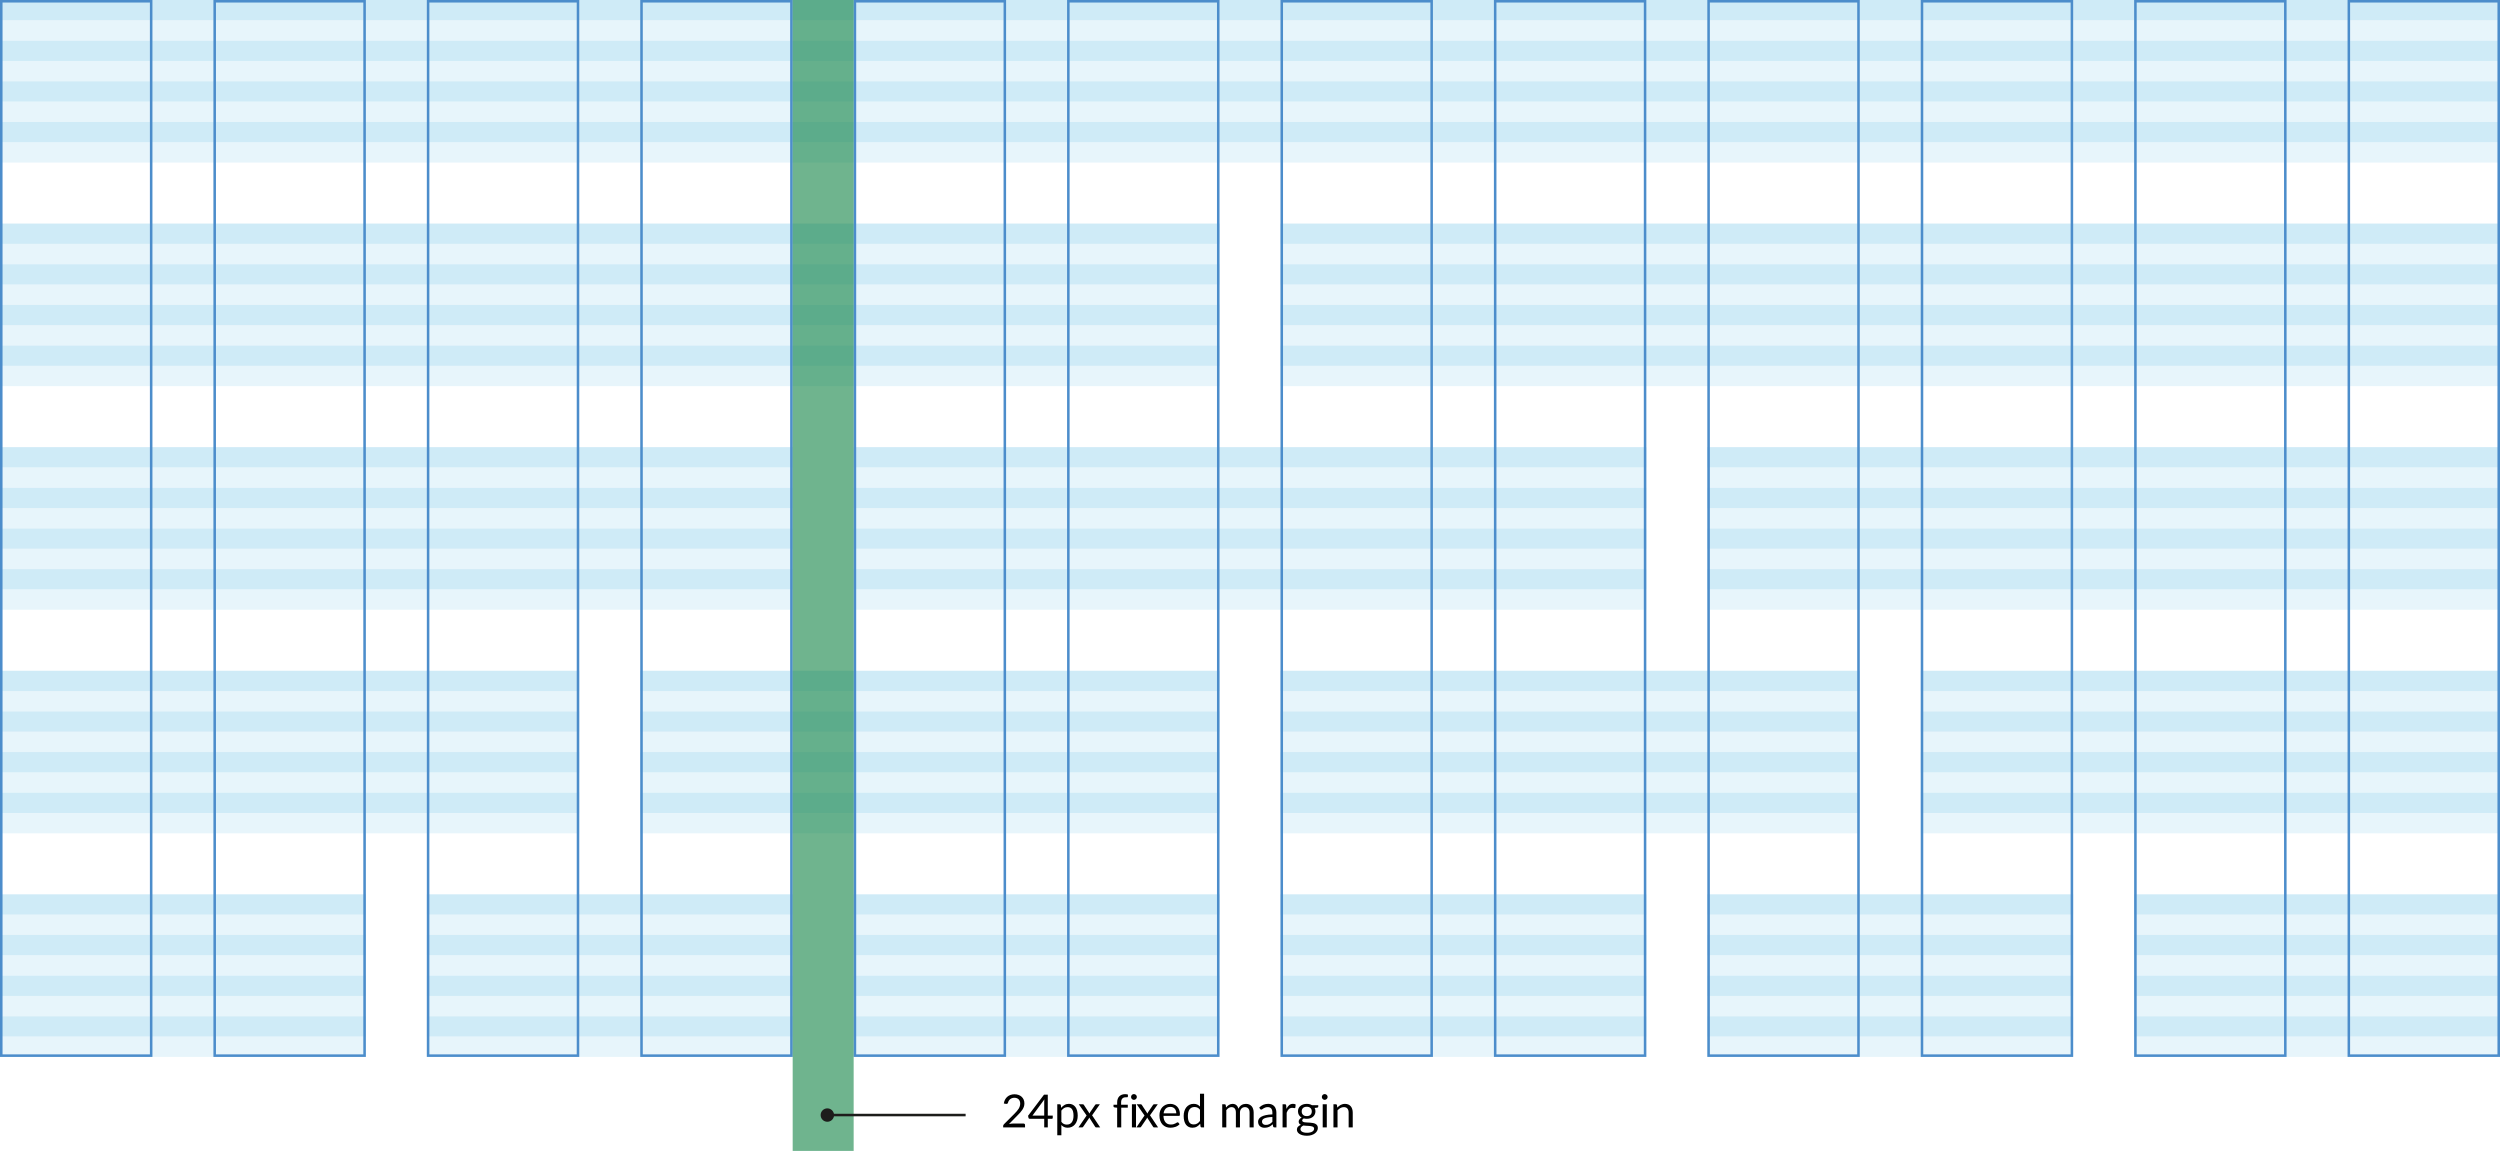
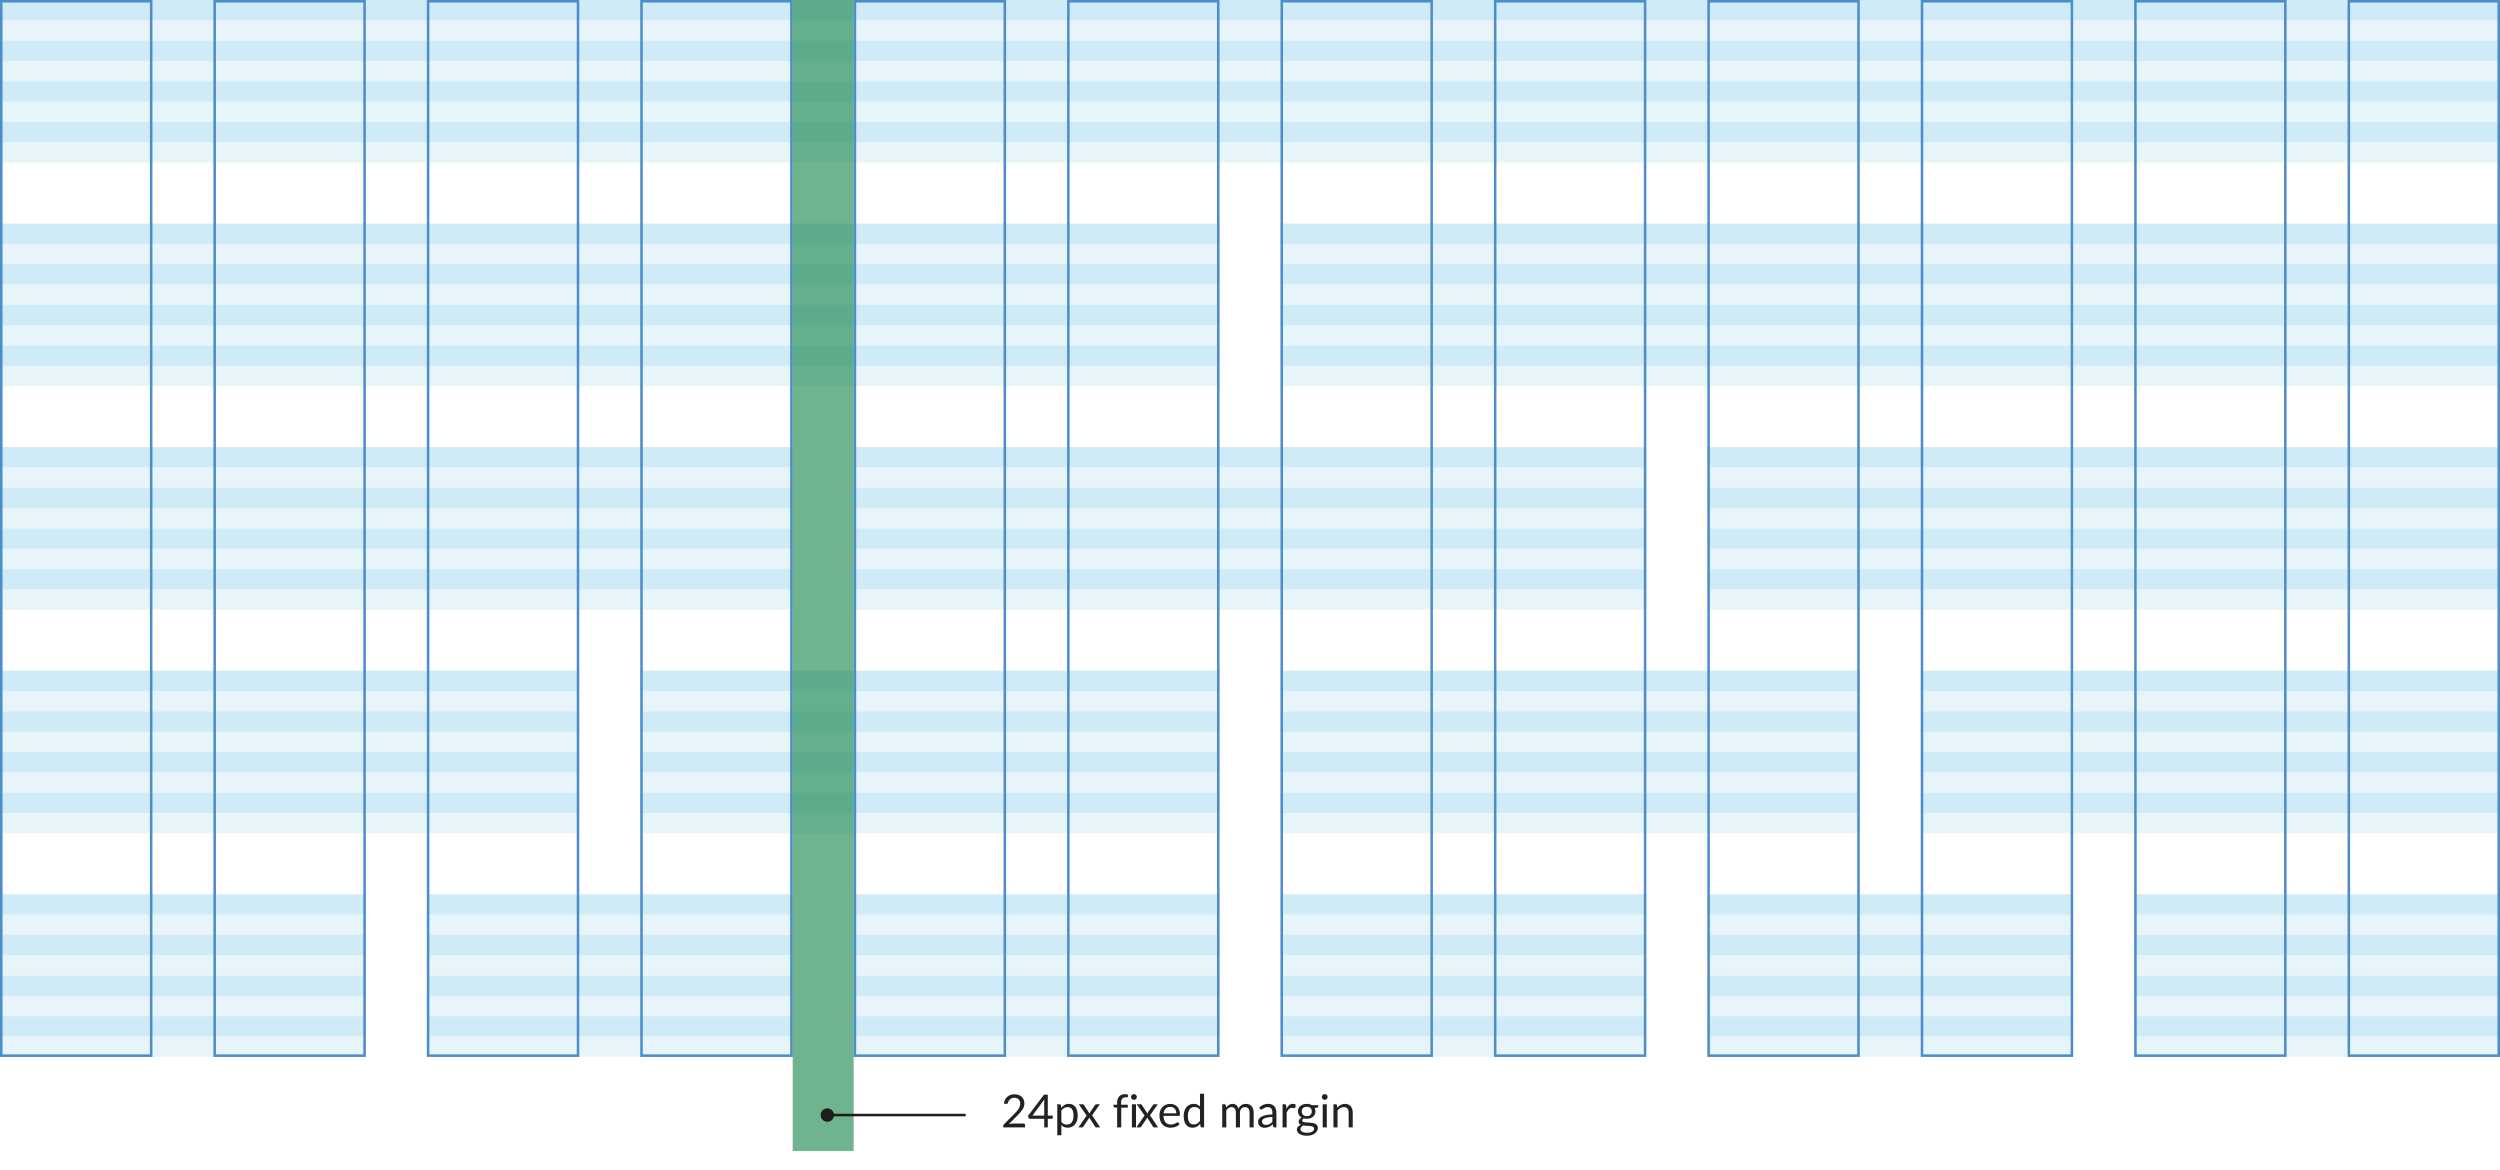
- <svg xmlns="http://www.w3.org/2000/svg" viewBox="0 0 984 460.26">
+ <svg xmlns="http://www.w3.org/2000/svg" id="Layer_2" data-name="Layer 2" viewBox="0 0 984 460.26">
  <defs>
-     <style>.cls-1,.cls-6{fill:none;}.cls-2{fill:#bbe2f3;opacity:0.7;}.cls-3{opacity:0.5;}.cls-4{fill:#4c8dcb;}.cls-5{fill:#0f8243;opacity:0.6;}.cls-6{stroke:#1d1d1b;}.cls-7{clip-path:url(#clip-path);}.cls-8{fill:#1d1d1b;}.cls-9{font-size:18px;font-family:Lato-Regular, Lato;}.cls-10{letter-spacing:-0.03em;}.cls-11{letter-spacing:-0.03em;}.cls-12{letter-spacing:0em;}</style>
+     <style>.cls-1,.cls-6{fill:none;}.cls-2{fill:#bbe2f3;opacity:0.7;}.cls-3{opacity:0.5;}.cls-4{fill:#4c8dcb;}.cls-5{fill:#0f8243;opacity:0.6;}.cls-6{stroke:#1d1d1b;}.cls-7{clip-path:url(#clip-path);}.cls-8{fill:#1d1d1b;}.cls-9{font-size:18px;fill:#222;font-family:Lato-Regular, Lato;}.cls-10{letter-spacing:-0.03em;}.cls-11{letter-spacing:-0.03em;}.cls-12{letter-spacing:0em;}</style>
    <clipPath id="clip-path">
      <rect class="cls-1" x="323" y="410.16" width="387.08" height="45.01" />
    </clipPath>
  </defs>
-   <g id="Layer_1" data-name="Layer 1">
-     <rect class="cls-2" width="984" height="8" />
-     <g class="cls-3">
-       <rect class="cls-2" y="8" width="984" height="8" />
-     </g>
-     <rect class="cls-2" y="16" width="984" height="8" />
-     <g class="cls-3">
-       <rect class="cls-2" y="24" width="984" height="8" />
-     </g>
-     <rect class="cls-2" y="32" width="984" height="8" />
-     <g class="cls-3">
-       <rect class="cls-2" y="40" width="984" height="8" />
-     </g>
-     <rect class="cls-2" y="48" width="984" height="8" />
-     <g class="cls-3">
-       <rect class="cls-2" y="56" width="984" height="8" />
-     </g>
-     <rect class="cls-2" y="88" width="480" height="8" />
-     <g class="cls-3">
-       <rect class="cls-2" y="96" width="480" height="8" />
-     </g>
-     <rect class="cls-2" y="104" width="480" height="8" />
-     <g class="cls-3">
-       <rect class="cls-2" y="112" width="480" height="8" />
-     </g>
-     <rect class="cls-2" y="120" width="480" height="8" />
-     <g class="cls-3">
-       <rect class="cls-2" y="128" width="480" height="8" />
-     </g>
-     <rect class="cls-2" y="136" width="480" height="8" />
-     <g class="cls-3">
-       <rect class="cls-2" y="144" width="480" height="8" />
-     </g>
-     <rect class="cls-2" x="504" y="88" width="480" height="8" />
-     <g class="cls-3">
-       <rect class="cls-2" x="504" y="96" width="480" height="8" />
-     </g>
-     <rect class="cls-2" x="504" y="104" width="480" height="8" />
-     <g class="cls-3">
-       <rect class="cls-2" x="504" y="112" width="480" height="8" />
-     </g>
-     <rect class="cls-2" x="504" y="120" width="480" height="8" />
-     <g class="cls-3">
-       <rect class="cls-2" x="504" y="128" width="480" height="8" />
-     </g>
-     <rect class="cls-2" x="504" y="136" width="480" height="8" />
-     <g class="cls-3">
-       <rect class="cls-2" x="504" y="144" width="480" height="8" />
-     </g>
-     <rect class="cls-2" y="176" width="312" height="8" />
-     <g class="cls-3">
-       <rect class="cls-2" y="184" width="312" height="8" />
-     </g>
-     <rect class="cls-2" y="192" width="312" height="8" />
-     <g class="cls-3">
-       <rect class="cls-2" y="200" width="312" height="8" />
-     </g>
-     <rect class="cls-2" y="208" width="312" height="8" />
-     <g class="cls-3">
-       <rect class="cls-2" y="216" width="312" height="8" />
-     </g>
-     <rect class="cls-2" y="224" width="312" height="8" />
-     <g class="cls-3">
-       <rect class="cls-2" y="232" width="312" height="8" />
-     </g>
-     <rect class="cls-2" y="264" width="228" height="8" />
-     <g class="cls-3">
-       <rect class="cls-2" y="272" width="228" height="8" />
-     </g>
-     <rect class="cls-2" y="280" width="228" height="8" />
-     <g class="cls-3">
-       <rect class="cls-2" y="288" width="228" height="8" />
-     </g>
-     <rect class="cls-2" y="296" width="228" height="8" />
-     <g class="cls-3">
-       <rect class="cls-2" y="304" width="228" height="8" />
-     </g>
-     <rect class="cls-2" y="312" width="228" height="8" />
-     <g class="cls-3">
-       <rect class="cls-2" y="320" width="228" height="8" />
-     </g>
-     <rect class="cls-2" y="352" width="144" height="8" />
-     <g class="cls-3">
-       <rect class="cls-2" y="360" width="144" height="8" />
-     </g>
-     <rect class="cls-2" y="368" width="144" height="8" />
-     <g class="cls-3">
-       <rect class="cls-2" y="376" width="144" height="8" />
-     </g>
-     <rect class="cls-2" y="384" width="144" height="8" />
-     <g class="cls-3">
-       <rect class="cls-2" y="392" width="144" height="8" />
-     </g>
-     <rect class="cls-2" y="400" width="144" height="8" />
-     <g class="cls-3">
-       <rect class="cls-2" y="408" width="144" height="8" />
-     </g>
-     <rect class="cls-2" x="168" y="352" width="144" height="8" />
-     <g class="cls-3">
-       <rect class="cls-2" x="168" y="360" width="144" height="8" />
-     </g>
-     <rect class="cls-2" x="168" y="368" width="144" height="8" />
-     <g class="cls-3">
-       <rect class="cls-2" x="168" y="376" width="144" height="8" />
-     </g>
-     <rect class="cls-2" x="168" y="384" width="144" height="8" />
-     <g class="cls-3">
-       <rect class="cls-2" x="168" y="392" width="144" height="8" />
-     </g>
-     <rect class="cls-2" x="168" y="400" width="144" height="8" />
-     <g class="cls-3">
-       <rect class="cls-2" x="168" y="408" width="144" height="8" />
-     </g>
-     <rect class="cls-2" x="336" y="352" width="144" height="8" />
-     <g class="cls-3">
-       <rect class="cls-2" x="336" y="360" width="144" height="8" />
-     </g>
-     <rect class="cls-2" x="336" y="368" width="144" height="8" />
-     <g class="cls-3">
-       <rect class="cls-2" x="336" y="376" width="144" height="8" />
-     </g>
-     <rect class="cls-2" x="336" y="384" width="144" height="8" />
-     <g class="cls-3">
-       <rect class="cls-2" x="336" y="392" width="144" height="8" />
-     </g>
-     <rect class="cls-2" x="336" y="400" width="144" height="8" />
-     <g class="cls-3">
-       <rect class="cls-2" x="336" y="408" width="144" height="8" />
-     </g>
-     <rect class="cls-2" x="504" y="352" width="144" height="8" />
-     <g class="cls-3">
-       <rect class="cls-2" x="504" y="360" width="144" height="8" />
-     </g>
-     <rect class="cls-2" x="504" y="368" width="144" height="8" />
-     <g class="cls-3">
-       <rect class="cls-2" x="504" y="376" width="144" height="8" />
-     </g>
-     <rect class="cls-2" x="504" y="384" width="144" height="8" />
-     <g class="cls-3">
-       <rect class="cls-2" x="504" y="392" width="144" height="8" />
-     </g>
-     <rect class="cls-2" x="504" y="400" width="144" height="8" />
-     <g class="cls-3">
-       <rect class="cls-2" x="504" y="408" width="144" height="8" />
-     </g>
-     <rect class="cls-2" x="672" y="352" width="144" height="8" />
-     <g class="cls-3">
-       <rect class="cls-2" x="672" y="360" width="144" height="8" />
-     </g>
-     <rect class="cls-2" x="672" y="368" width="144" height="8" />
-     <g class="cls-3">
-       <rect class="cls-2" x="672" y="376" width="144" height="8" />
-     </g>
-     <rect class="cls-2" x="672" y="384" width="144" height="8" />
-     <g class="cls-3">
-       <rect class="cls-2" x="672" y="392" width="144" height="8" />
-     </g>
-     <rect class="cls-2" x="672" y="400" width="144" height="8" />
-     <g class="cls-3">
-       <rect class="cls-2" x="672" y="408" width="144" height="8" />
-     </g>
-     <rect class="cls-2" x="840" y="352" width="144" height="8" />
-     <g class="cls-3">
-       <rect class="cls-2" x="840" y="360" width="144" height="8" />
-     </g>
-     <rect class="cls-2" x="840" y="368" width="144" height="8" />
-     <g class="cls-3">
-       <rect class="cls-2" x="840" y="376" width="144" height="8" />
-     </g>
-     <rect class="cls-2" x="840" y="384" width="144" height="8" />
-     <g class="cls-3">
-       <rect class="cls-2" x="840" y="392" width="144" height="8" />
-     </g>
-     <rect class="cls-2" x="840" y="400" width="144" height="8" />
-     <g class="cls-3">
-       <rect class="cls-2" x="840" y="408" width="144" height="8" />
-     </g>
-     <rect class="cls-2" x="252" y="264" width="228" height="8" />
-     <g class="cls-3">
-       <rect class="cls-2" x="252" y="272" width="228" height="8" />
-     </g>
-     <rect class="cls-2" x="252" y="280" width="228" height="8" />
-     <g class="cls-3">
-       <rect class="cls-2" x="252" y="288" width="228" height="8" />
-     </g>
-     <rect class="cls-2" x="252" y="296" width="228" height="8" />
-     <g class="cls-3">
-       <rect class="cls-2" x="252" y="304" width="228" height="8" />
-     </g>
-     <rect class="cls-2" x="252" y="312" width="228" height="8" />
-     <g class="cls-3">
-       <rect class="cls-2" x="252" y="320" width="228" height="8" />
-     </g>
-     <rect class="cls-2" x="504" y="264" width="228" height="8" />
-     <g class="cls-3">
-       <rect class="cls-2" x="504" y="272" width="228" height="8" />
-     </g>
-     <rect class="cls-2" x="504" y="280" width="228" height="8" />
-     <g class="cls-3">
-       <rect class="cls-2" x="504" y="288" width="228" height="8" />
-     </g>
-     <rect class="cls-2" x="504" y="296" width="228" height="8" />
-     <g class="cls-3">
-       <rect class="cls-2" x="504" y="304" width="228" height="8" />
-     </g>
-     <rect class="cls-2" x="504" y="312" width="228" height="8" />
-     <g class="cls-3">
-       <rect class="cls-2" x="504" y="320" width="228" height="8" />
-     </g>
-     <rect class="cls-2" x="756" y="264" width="228" height="8" />
-     <g class="cls-3">
-       <rect class="cls-2" x="756" y="272" width="228" height="8" />
-     </g>
-     <rect class="cls-2" x="756" y="280" width="228" height="8" />
-     <g class="cls-3">
-       <rect class="cls-2" x="756" y="288" width="228" height="8" />
-     </g>
-     <rect class="cls-2" x="756" y="296" width="228" height="8" />
-     <g class="cls-3">
-       <rect class="cls-2" x="756" y="304" width="228" height="8" />
-     </g>
-     <rect class="cls-2" x="756" y="312" width="228" height="8" />
-     <g class="cls-3">
-       <rect class="cls-2" x="756" y="320" width="228" height="8" />
-     </g>
-     <rect class="cls-2" x="336" y="176" width="312" height="8" />
-     <g class="cls-3">
-       <rect class="cls-2" x="336" y="184" width="312" height="8" />
-     </g>
-     <rect class="cls-2" x="336" y="192" width="312" height="8" />
-     <g class="cls-3">
-       <rect class="cls-2" x="336" y="200" width="312" height="8" />
-     </g>
-     <rect class="cls-2" x="336" y="208" width="312" height="8" />
-     <g class="cls-3">
-       <rect class="cls-2" x="336" y="216" width="312" height="8" />
-     </g>
-     <rect class="cls-2" x="336" y="224" width="312" height="8" />
-     <g class="cls-3">
-       <rect class="cls-2" x="336" y="232" width="312" height="8" />
-     </g>
-     <rect class="cls-2" x="672" y="176" width="312" height="8" />
-     <g class="cls-3">
-       <rect class="cls-2" x="672" y="184" width="312" height="8" />
-     </g>
-     <rect class="cls-2" x="672" y="192" width="312" height="8" />
-     <g class="cls-3">
-       <rect class="cls-2" x="672" y="200" width="312" height="8" />
-     </g>
-     <rect class="cls-2" x="672" y="208" width="312" height="8" />
-     <g class="cls-3">
-       <rect class="cls-2" x="672" y="216" width="312" height="8" />
-     </g>
-     <rect class="cls-2" x="672" y="224" width="312" height="8" />
-     <g class="cls-3">
-       <rect class="cls-2" x="672" y="232" width="312" height="8" />
-     </g>
-     <path class="cls-4" d="M59,1V415H1V1H59m1-1H0V416H60V0Z" />
-     <path class="cls-4" d="M143,1V415H85V1h58m1-1H84V416h60V0Z" />
-     <path class="cls-4" d="M227,1V415H169V1h58m1-1H168V416h60V0Z" />
-     <path class="cls-4" d="M311,1V415H253V1h58m1-1H252V416h60V0Z" />
-     <path class="cls-4" d="M395,1V415H337V1h58m1-1H336V416h60V0Z" />
-     <path class="cls-4" d="M479,1V415H421V1h58m1-1H420V416h60V0Z" />
-     <path class="cls-4" d="M563,1V415H505V1h58m1-1H504V416h60V0Z" />
-     <path class="cls-4" d="M647,1V415H589V1h58m1-1H588V416h60V0Z" />
-     <path class="cls-4" d="M731,1V415H673V1h58m1-1H672V416h60V0Z" />
-     <path class="cls-4" d="M815,1V415H757V1h58m1-1H756V416h60V0Z" />
-     <path class="cls-4" d="M899,1V415H841V1h58m1-1H840V416h60V0Z" />
-     <path class="cls-4" d="M983,1V415H925V1h58m1-1H924V416h60V0Z" />
-   </g>
-   <g id="Layer_2" data-name="Layer 2">
-     <rect class="cls-5" x="312" width="24" height="453" />
-     <line class="cls-6" x1="325.64" y1="438.88" x2="380.07" y2="438.88" />
-     <g class="cls-7">
-       <path class="cls-8" d="M325.64,441.53a2.64,2.64,0,1,0-2.64-2.64,2.64,2.64,0,0,0,2.64,2.64" />
-     </g>
-     <text class="cls-9" transform="translate(394 443.75)">24<tspan class="cls-10" x="20.88" y="0">p</tspan>
-       <tspan x="30.28" y="0">x fi</tspan>
-       <tspan class="cls-11" x="53.08" y="0">x</tspan>
-       <tspan class="cls-12" x="61.61" y="0">ed margin</tspan>
-     </text>
-   </g>
+   <rect class="cls-2" width="984" height="8" />
+   <g class="cls-3">
+     <rect class="cls-2" y="8" width="984" height="8" />
+   </g>
+   <rect class="cls-2" y="16" width="984" height="8" />
+   <g class="cls-3">
+     <rect class="cls-2" y="24" width="984" height="8" />
+   </g>
+   <rect class="cls-2" y="32" width="984" height="8" />
+   <g class="cls-3">
+     <rect class="cls-2" y="40" width="984" height="8" />
+   </g>
+   <rect class="cls-2" y="48" width="984" height="8" />
+   <g class="cls-3">
+     <rect class="cls-2" y="56" width="984" height="8" />
+   </g>
+   <rect class="cls-2" y="88" width="480" height="8" />
+   <g class="cls-3">
+     <rect class="cls-2" y="96" width="480" height="8" />
+   </g>
+   <rect class="cls-2" y="104" width="480" height="8" />
+   <g class="cls-3">
+     <rect class="cls-2" y="112" width="480" height="8" />
+   </g>
+   <rect class="cls-2" y="120" width="480" height="8" />
+   <g class="cls-3">
+     <rect class="cls-2" y="128" width="480" height="8" />
+   </g>
+   <rect class="cls-2" y="136" width="480" height="8" />
+   <g class="cls-3">
+     <rect class="cls-2" y="144" width="480" height="8" />
+   </g>
+   <rect class="cls-2" x="504" y="88" width="480" height="8" />
+   <g class="cls-3">
+     <rect class="cls-2" x="504" y="96" width="480" height="8" />
+   </g>
+   <rect class="cls-2" x="504" y="104" width="480" height="8" />
+   <g class="cls-3">
+     <rect class="cls-2" x="504" y="112" width="480" height="8" />
+   </g>
+   <rect class="cls-2" x="504" y="120" width="480" height="8" />
+   <g class="cls-3">
+     <rect class="cls-2" x="504" y="128" width="480" height="8" />
+   </g>
+   <rect class="cls-2" x="504" y="136" width="480" height="8" />
+   <g class="cls-3">
+     <rect class="cls-2" x="504" y="144" width="480" height="8" />
+   </g>
+   <rect class="cls-2" y="176" width="312" height="8" />
+   <g class="cls-3">
+     <rect class="cls-2" y="184" width="312" height="8" />
+   </g>
+   <rect class="cls-2" y="192" width="312" height="8" />
+   <g class="cls-3">
+     <rect class="cls-2" y="200" width="312" height="8" />
+   </g>
+   <rect class="cls-2" y="208" width="312" height="8" />
+   <g class="cls-3">
+     <rect class="cls-2" y="216" width="312" height="8" />
+   </g>
+   <rect class="cls-2" y="224" width="312" height="8" />
+   <g class="cls-3">
+     <rect class="cls-2" y="232" width="312" height="8" />
+   </g>
+   <rect class="cls-2" y="264" width="228" height="8" />
+   <g class="cls-3">
+     <rect class="cls-2" y="272" width="228" height="8" />
+   </g>
+   <rect class="cls-2" y="280" width="228" height="8" />
+   <g class="cls-3">
+     <rect class="cls-2" y="288" width="228" height="8" />
+   </g>
+   <rect class="cls-2" y="296" width="228" height="8" />
+   <g class="cls-3">
+     <rect class="cls-2" y="304" width="228" height="8" />
+   </g>
+   <rect class="cls-2" y="312" width="228" height="8" />
+   <g class="cls-3">
+     <rect class="cls-2" y="320" width="228" height="8" />
+   </g>
+   <rect class="cls-2" y="352" width="144" height="8" />
+   <g class="cls-3">
+     <rect class="cls-2" y="360" width="144" height="8" />
+   </g>
+   <rect class="cls-2" y="368" width="144" height="8" />
+   <g class="cls-3">
+     <rect class="cls-2" y="376" width="144" height="8" />
+   </g>
+   <rect class="cls-2" y="384" width="144" height="8" />
+   <g class="cls-3">
+     <rect class="cls-2" y="392" width="144" height="8" />
+   </g>
+   <rect class="cls-2" y="400" width="144" height="8" />
+   <g class="cls-3">
+     <rect class="cls-2" y="408" width="144" height="8" />
+   </g>
+   <rect class="cls-2" x="168" y="352" width="144" height="8" />
+   <g class="cls-3">
+     <rect class="cls-2" x="168" y="360" width="144" height="8" />
+   </g>
+   <rect class="cls-2" x="168" y="368" width="144" height="8" />
+   <g class="cls-3">
+     <rect class="cls-2" x="168" y="376" width="144" height="8" />
+   </g>
+   <rect class="cls-2" x="168" y="384" width="144" height="8" />
+   <g class="cls-3">
+     <rect class="cls-2" x="168" y="392" width="144" height="8" />
+   </g>
+   <rect class="cls-2" x="168" y="400" width="144" height="8" />
+   <g class="cls-3">
+     <rect class="cls-2" x="168" y="408" width="144" height="8" />
+   </g>
+   <rect class="cls-2" x="336" y="352" width="144" height="8" />
+   <g class="cls-3">
+     <rect class="cls-2" x="336" y="360" width="144" height="8" />
+   </g>
+   <rect class="cls-2" x="336" y="368" width="144" height="8" />
+   <g class="cls-3">
+     <rect class="cls-2" x="336" y="376" width="144" height="8" />
+   </g>
+   <rect class="cls-2" x="336" y="384" width="144" height="8" />
+   <g class="cls-3">
+     <rect class="cls-2" x="336" y="392" width="144" height="8" />
+   </g>
+   <rect class="cls-2" x="336" y="400" width="144" height="8" />
+   <g class="cls-3">
+     <rect class="cls-2" x="336" y="408" width="144" height="8" />
+   </g>
+   <rect class="cls-2" x="504" y="352" width="144" height="8" />
+   <g class="cls-3">
+     <rect class="cls-2" x="504" y="360" width="144" height="8" />
+   </g>
+   <rect class="cls-2" x="504" y="368" width="144" height="8" />
+   <g class="cls-3">
+     <rect class="cls-2" x="504" y="376" width="144" height="8" />
+   </g>
+   <rect class="cls-2" x="504" y="384" width="144" height="8" />
+   <g class="cls-3">
+     <rect class="cls-2" x="504" y="392" width="144" height="8" />
+   </g>
+   <rect class="cls-2" x="504" y="400" width="144" height="8" />
+   <g class="cls-3">
+     <rect class="cls-2" x="504" y="408" width="144" height="8" />
+   </g>
+   <rect class="cls-2" x="672" y="352" width="144" height="8" />
+   <g class="cls-3">
+     <rect class="cls-2" x="672" y="360" width="144" height="8" />
+   </g>
+   <rect class="cls-2" x="672" y="368" width="144" height="8" />
+   <g class="cls-3">
+     <rect class="cls-2" x="672" y="376" width="144" height="8" />
+   </g>
+   <rect class="cls-2" x="672" y="384" width="144" height="8" />
+   <g class="cls-3">
+     <rect class="cls-2" x="672" y="392" width="144" height="8" />
+   </g>
+   <rect class="cls-2" x="672" y="400" width="144" height="8" />
+   <g class="cls-3">
+     <rect class="cls-2" x="672" y="408" width="144" height="8" />
+   </g>
+   <rect class="cls-2" x="840" y="352" width="144" height="8" />
+   <g class="cls-3">
+     <rect class="cls-2" x="840" y="360" width="144" height="8" />
+   </g>
+   <rect class="cls-2" x="840" y="368" width="144" height="8" />
+   <g class="cls-3">
+     <rect class="cls-2" x="840" y="376" width="144" height="8" />
+   </g>
+   <rect class="cls-2" x="840" y="384" width="144" height="8" />
+   <g class="cls-3">
+     <rect class="cls-2" x="840" y="392" width="144" height="8" />
+   </g>
+   <rect class="cls-2" x="840" y="400" width="144" height="8" />
+   <g class="cls-3">
+     <rect class="cls-2" x="840" y="408" width="144" height="8" />
+   </g>
+   <rect class="cls-2" x="252" y="264" width="228" height="8" />
+   <g class="cls-3">
+     <rect class="cls-2" x="252" y="272" width="228" height="8" />
+   </g>
+   <rect class="cls-2" x="252" y="280" width="228" height="8" />
+   <g class="cls-3">
+     <rect class="cls-2" x="252" y="288" width="228" height="8" />
+   </g>
+   <rect class="cls-2" x="252" y="296" width="228" height="8" />
+   <g class="cls-3">
+     <rect class="cls-2" x="252" y="304" width="228" height="8" />
+   </g>
+   <rect class="cls-2" x="252" y="312" width="228" height="8" />
+   <g class="cls-3">
+     <rect class="cls-2" x="252" y="320" width="228" height="8" />
+   </g>
+   <rect class="cls-2" x="504" y="264" width="228" height="8" />
+   <g class="cls-3">
+     <rect class="cls-2" x="504" y="272" width="228" height="8" />
+   </g>
+   <rect class="cls-2" x="504" y="280" width="228" height="8" />
+   <g class="cls-3">
+     <rect class="cls-2" x="504" y="288" width="228" height="8" />
+   </g>
+   <rect class="cls-2" x="504" y="296" width="228" height="8" />
+   <g class="cls-3">
+     <rect class="cls-2" x="504" y="304" width="228" height="8" />
+   </g>
+   <rect class="cls-2" x="504" y="312" width="228" height="8" />
+   <g class="cls-3">
+     <rect class="cls-2" x="504" y="320" width="228" height="8" />
+   </g>
+   <rect class="cls-2" x="756" y="264" width="228" height="8" />
+   <g class="cls-3">
+     <rect class="cls-2" x="756" y="272" width="228" height="8" />
+   </g>
+   <rect class="cls-2" x="756" y="280" width="228" height="8" />
+   <g class="cls-3">
+     <rect class="cls-2" x="756" y="288" width="228" height="8" />
+   </g>
+   <rect class="cls-2" x="756" y="296" width="228" height="8" />
+   <g class="cls-3">
+     <rect class="cls-2" x="756" y="304" width="228" height="8" />
+   </g>
+   <rect class="cls-2" x="756" y="312" width="228" height="8" />
+   <g class="cls-3">
+     <rect class="cls-2" x="756" y="320" width="228" height="8" />
+   </g>
+   <rect class="cls-2" x="336" y="176" width="312" height="8" />
+   <g class="cls-3">
+     <rect class="cls-2" x="336" y="184" width="312" height="8" />
+   </g>
+   <rect class="cls-2" x="336" y="192" width="312" height="8" />
+   <g class="cls-3">
+     <rect class="cls-2" x="336" y="200" width="312" height="8" />
+   </g>
+   <rect class="cls-2" x="336" y="208" width="312" height="8" />
+   <g class="cls-3">
+     <rect class="cls-2" x="336" y="216" width="312" height="8" />
+   </g>
+   <rect class="cls-2" x="336" y="224" width="312" height="8" />
+   <g class="cls-3">
+     <rect class="cls-2" x="336" y="232" width="312" height="8" />
+   </g>
+   <rect class="cls-2" x="672" y="176" width="312" height="8" />
+   <g class="cls-3">
+     <rect class="cls-2" x="672" y="184" width="312" height="8" />
+   </g>
+   <rect class="cls-2" x="672" y="192" width="312" height="8" />
+   <g class="cls-3">
+     <rect class="cls-2" x="672" y="200" width="312" height="8" />
+   </g>
+   <rect class="cls-2" x="672" y="208" width="312" height="8" />
+   <g class="cls-3">
+     <rect class="cls-2" x="672" y="216" width="312" height="8" />
+   </g>
+   <rect class="cls-2" x="672" y="224" width="312" height="8" />
+   <g class="cls-3">
+     <rect class="cls-2" x="672" y="232" width="312" height="8" />
+   </g>
+   <path class="cls-4" d="M59,1V415H1V1H59m1-1H0V416H60V0Z" />
+   <path class="cls-4" d="M143,1V415H85V1h58m1-1H84V416h60V0Z" />
+   <path class="cls-4" d="M227,1V415H169V1h58m1-1H168V416h60V0Z" />
+   <path class="cls-4" d="M311,1V415H253V1h58m1-1H252V416h60V0Z" />
+   <path class="cls-4" d="M395,1V415H337V1h58m1-1H336V416h60V0Z" />
+   <path class="cls-4" d="M479,1V415H421V1h58m1-1H420V416h60V0Z" />
+   <path class="cls-4" d="M563,1V415H505V1h58m1-1H504V416h60V0Z" />
+   <path class="cls-4" d="M647,1V415H589V1h58m1-1H588V416h60V0Z" />
+   <path class="cls-4" d="M731,1V415H673V1h58m1-1H672V416h60V0Z" />
+   <path class="cls-4" d="M815,1V415H757V1h58m1-1H756V416h60V0Z" />
+   <path class="cls-4" d="M899,1V415H841V1h58m1-1H840V416h60V0Z" />
+   <path class="cls-4" d="M983,1V415H925V1h58m1-1H924V416h60V0Z" />
+   <rect class="cls-5" x="312" width="24" height="453" />
+   <line class="cls-6" x1="325.64" y1="438.88" x2="380.07" y2="438.88" />
+   <g class="cls-7">
+     <path class="cls-8" d="M325.64,441.53a2.64,2.64,0,1,0-2.64-2.64,2.64,2.64,0,0,0,2.64,2.64" />
+   </g>
+   <text class="cls-9" transform="translate(394 443.75)">24<tspan class="cls-10" x="20.88" y="0">p</tspan>
+     <tspan x="30.28" y="0">x fi</tspan>
+     <tspan class="cls-11" x="53.08" y="0">x</tspan>
+     <tspan class="cls-12" x="61.61" y="0">ed margin</tspan>
+   </text>
</svg>
